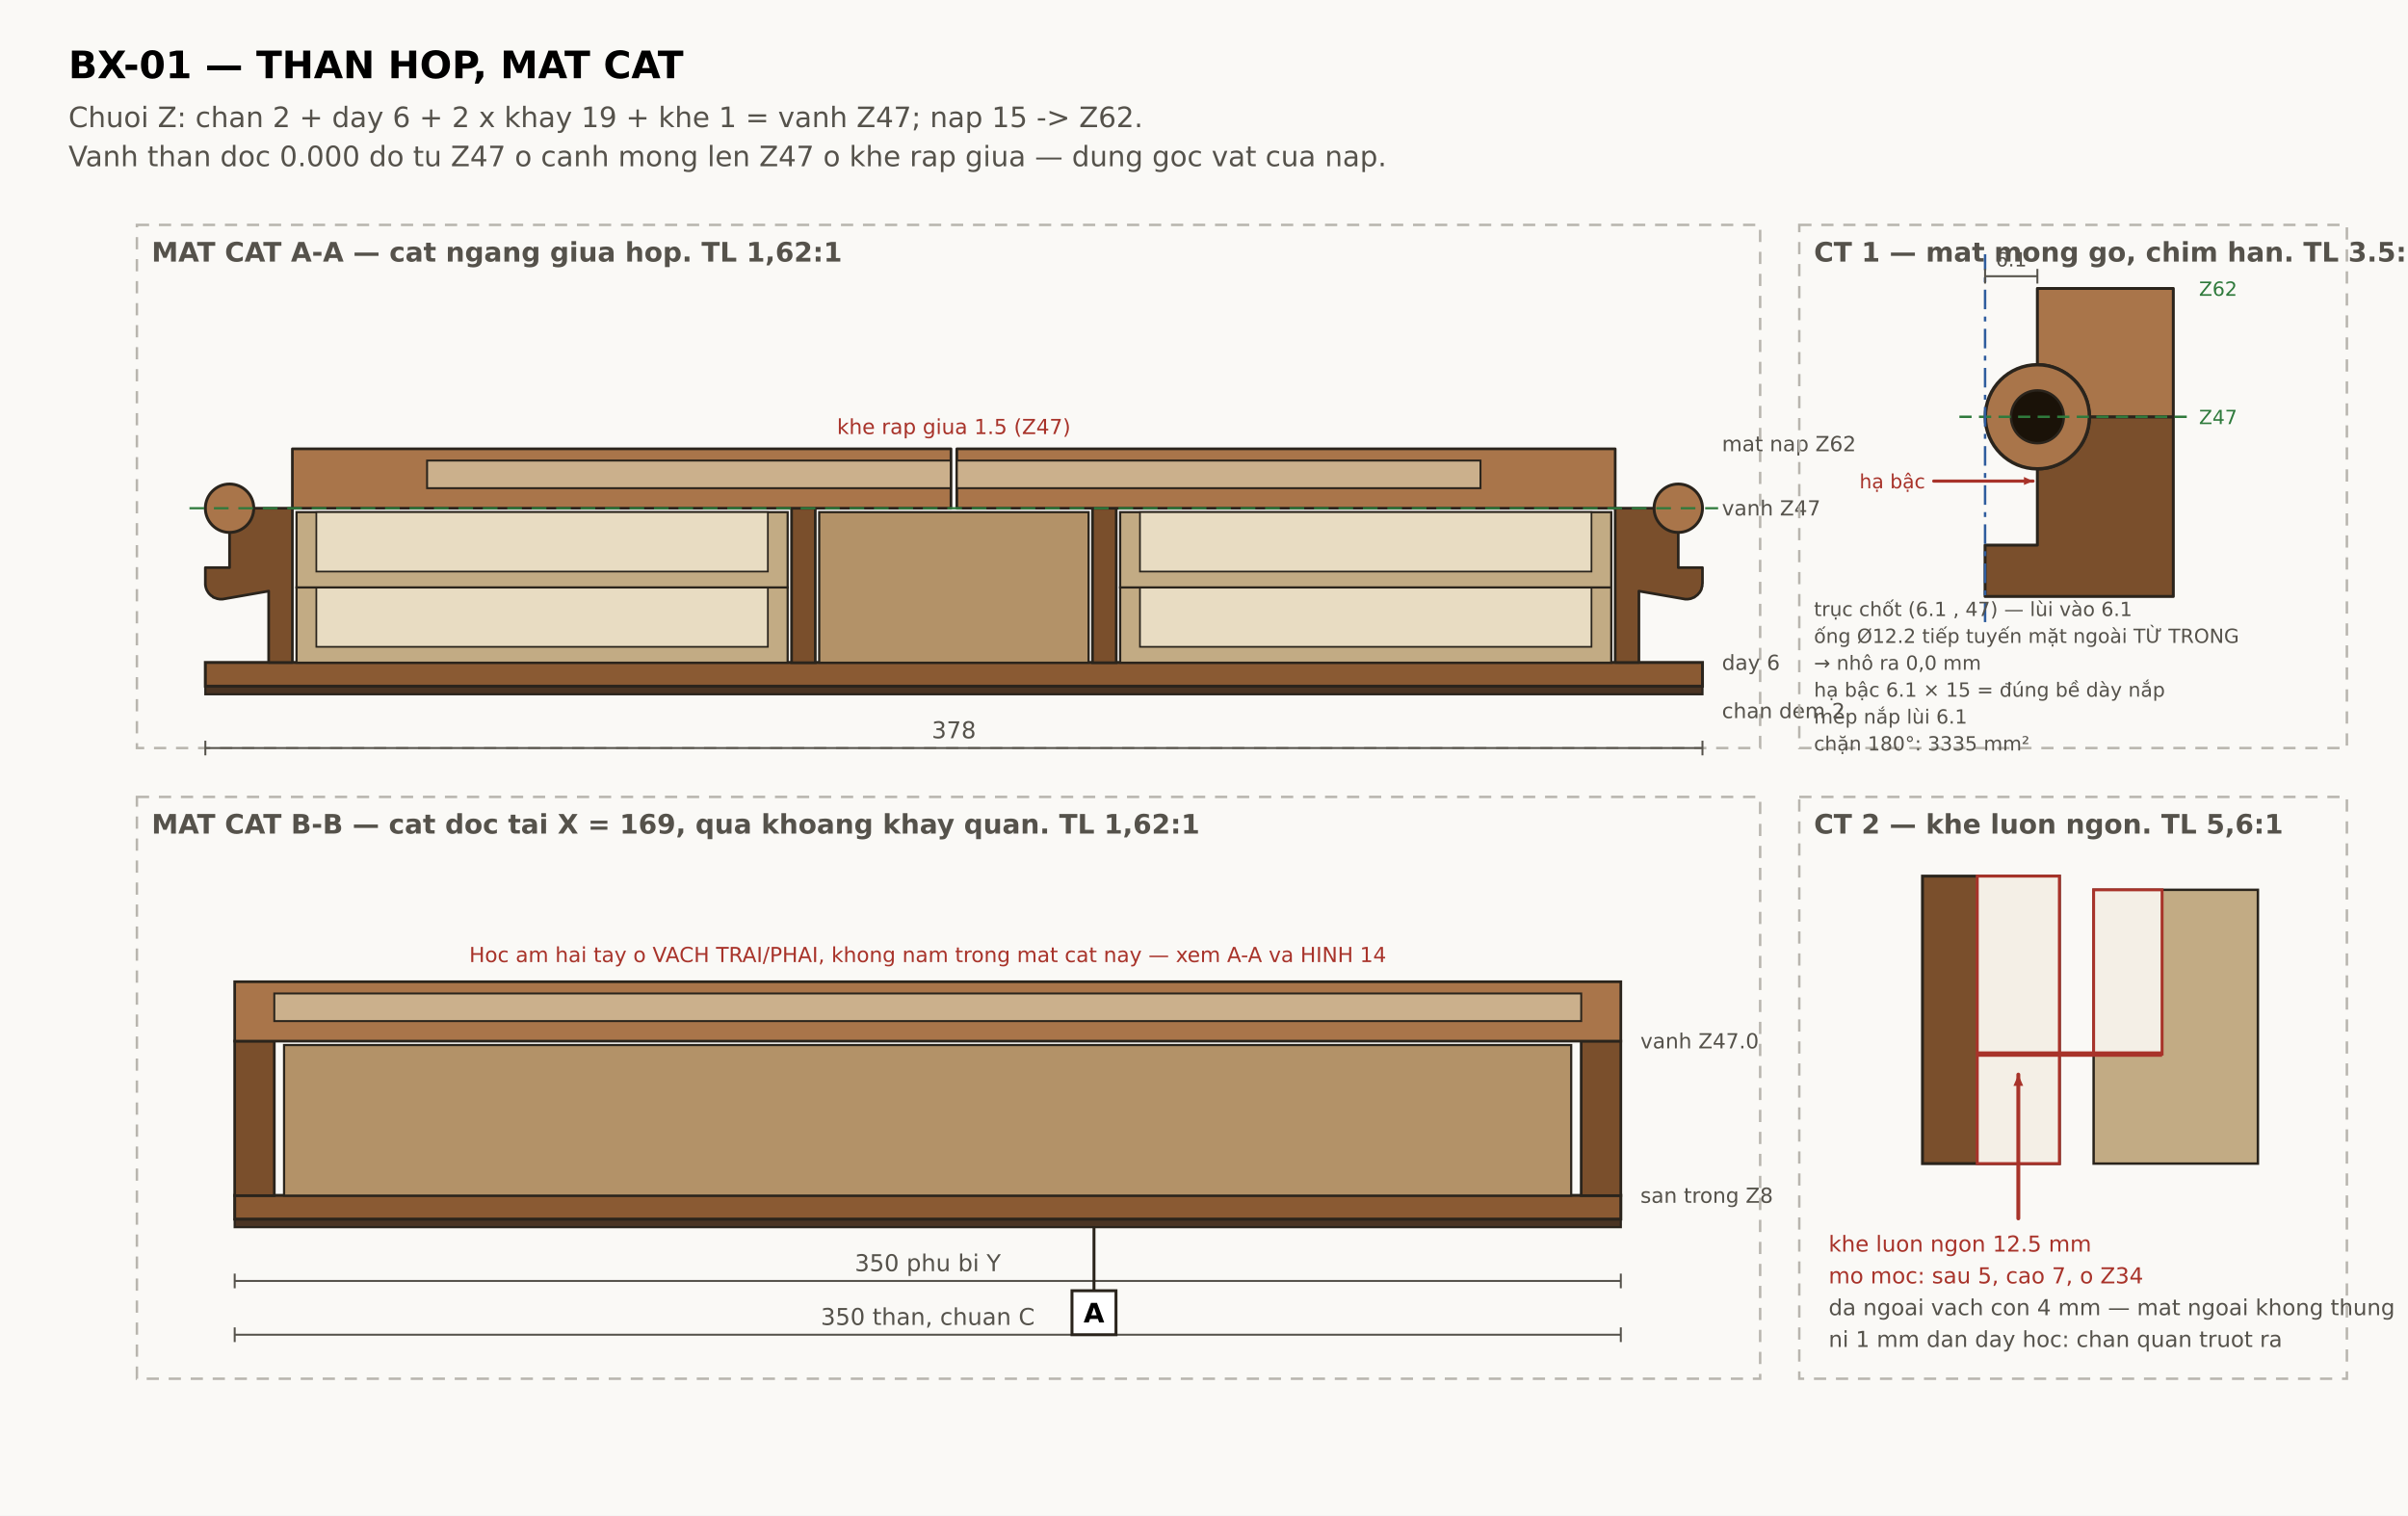
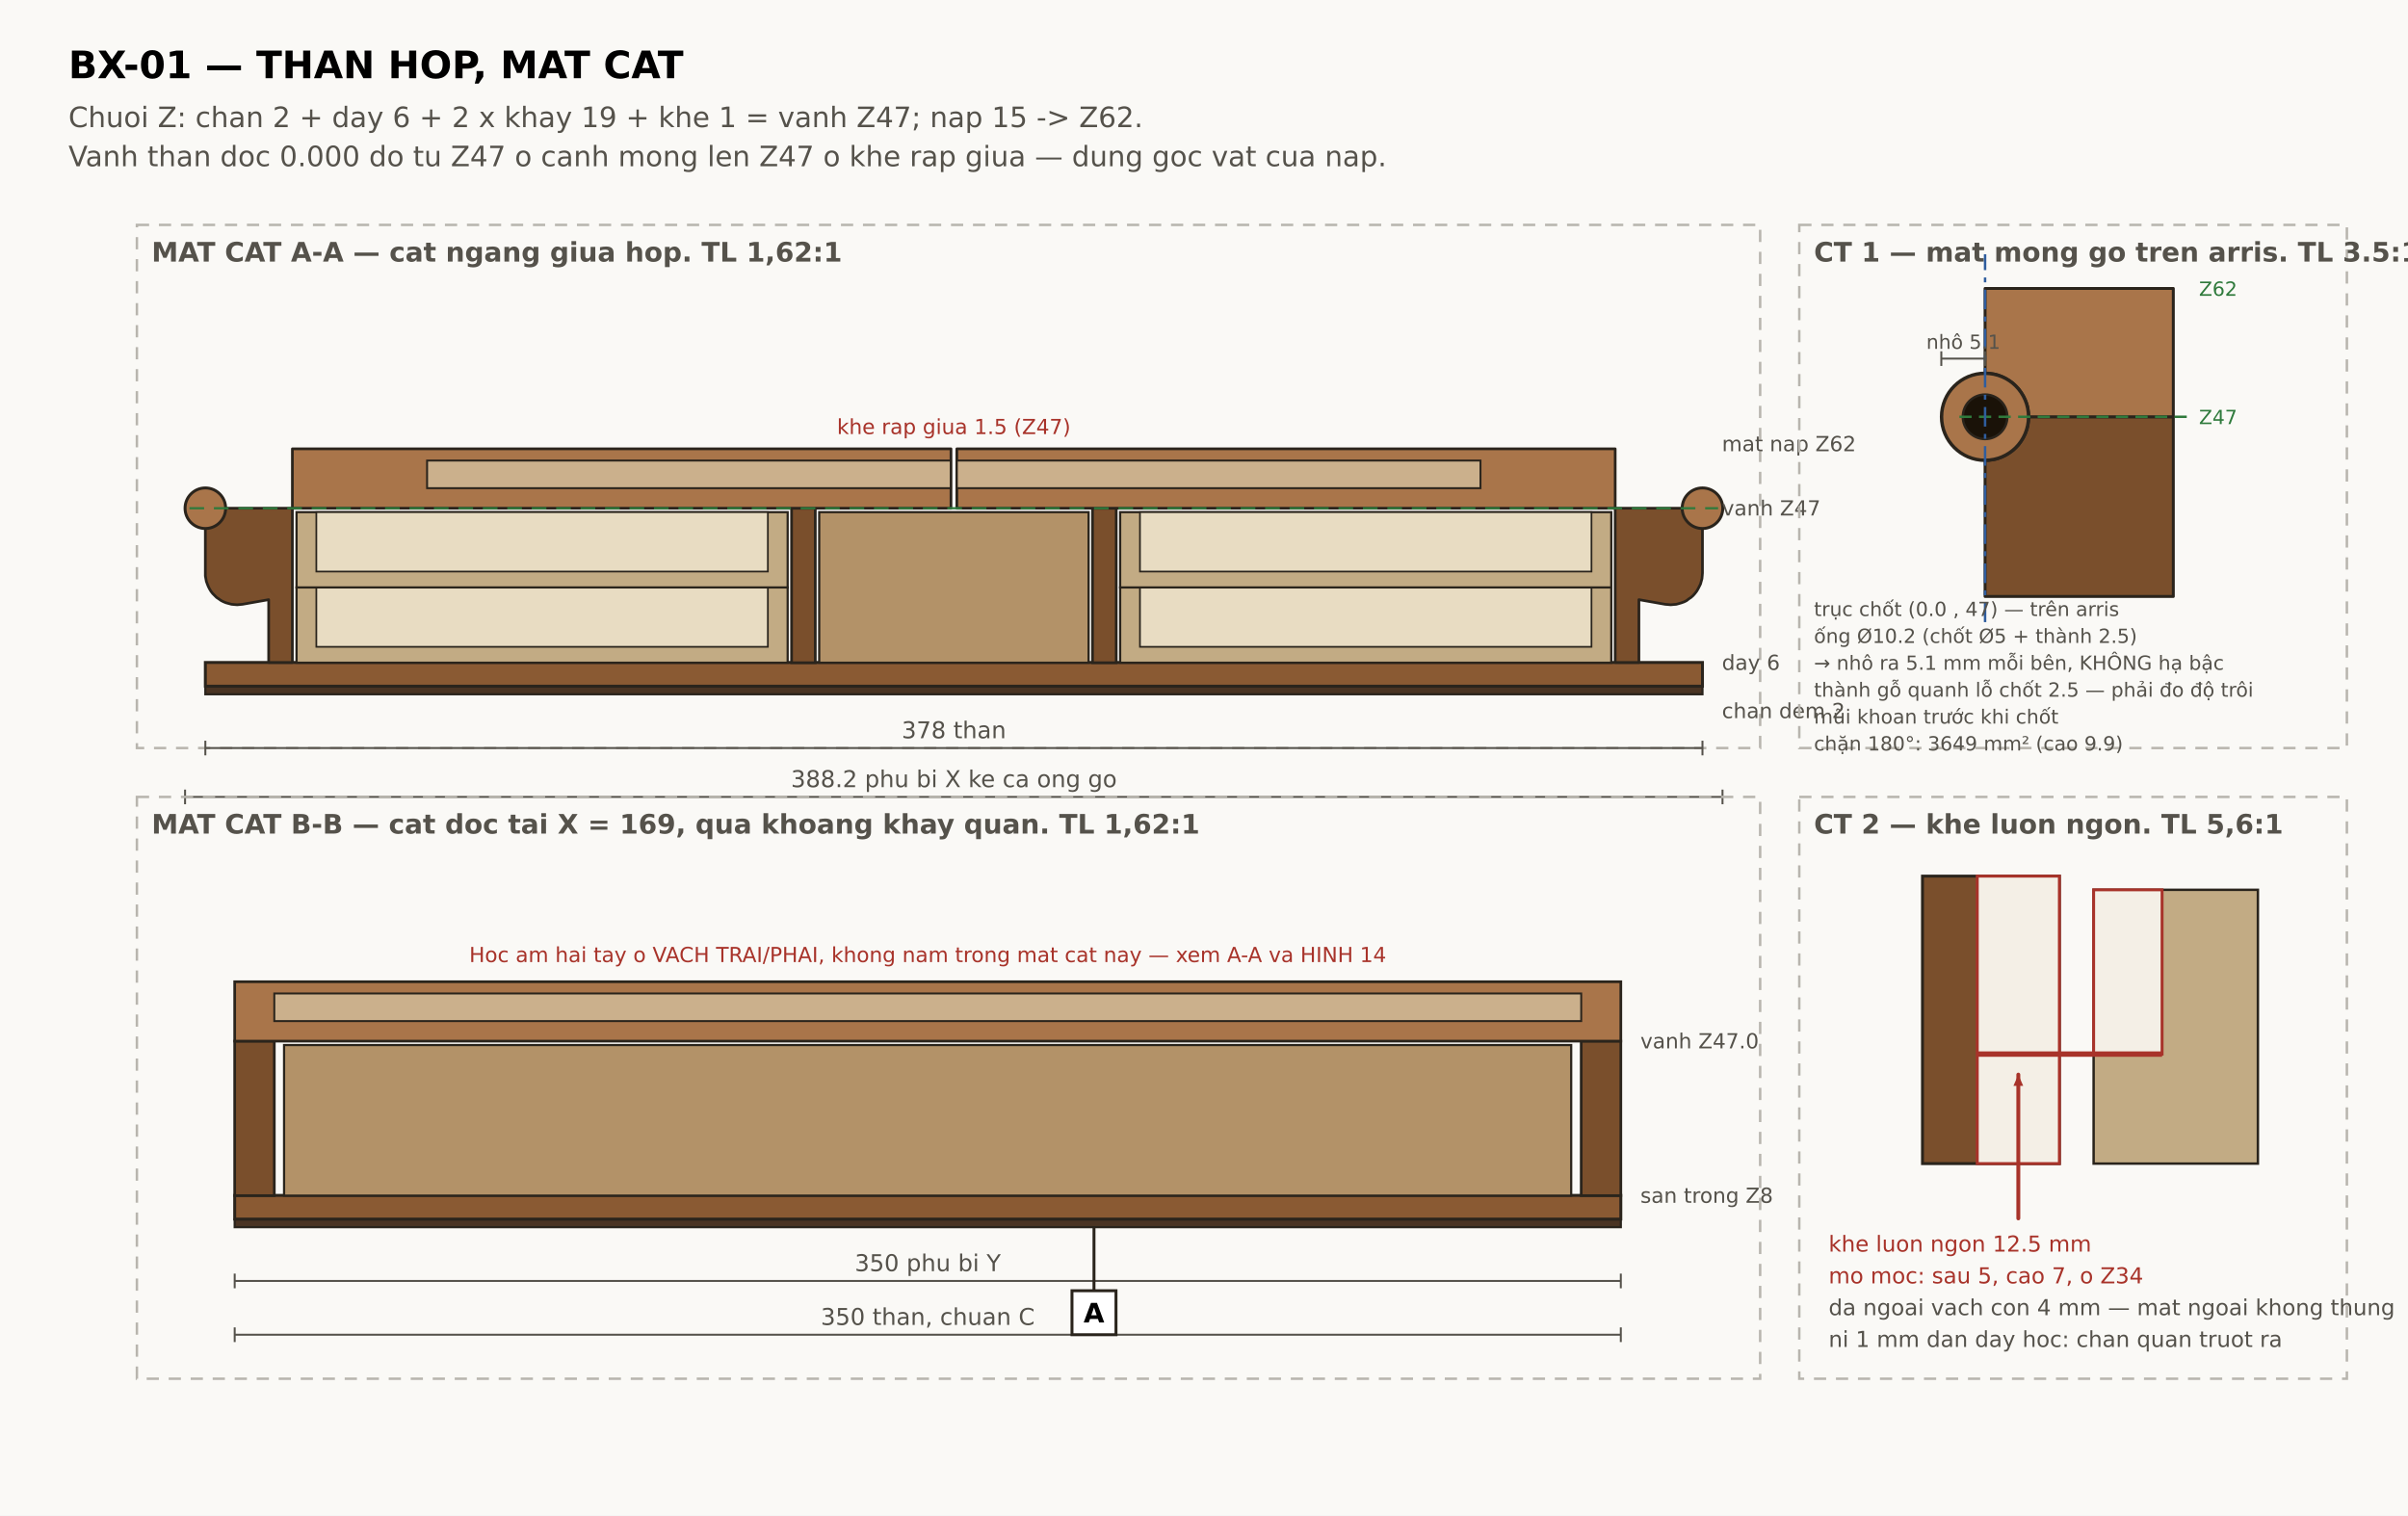
<svg xmlns="http://www.w3.org/2000/svg" width="985" height="620" viewBox="0 0 985 620" font-family="DejaVu Sans" font-size="11.5">
  <rect width="100%" height="100%" fill="#faf9f6" />
  <text x="28" y="32" font-size="15.5" font-weight="bold">BX-01 — THAN HOP, MAT CAT</text>
  <text x="28" y="52" fill="#55524b">Chuoi Z: chan 2 + day 6 + 2 x khay 19 + khe 1 = vanh Z47; nap 15 -&gt; Z62.</text>
  <text x="28" y="68" fill="#55524b">Vanh than doc 0.000 do tu Z47 o canh mong len Z47 o khe rap giua — dung goc vat cua nap.</text>
  <rect x="56" y="92" width="664" height="214" fill="none" stroke="#b8b5ae" stroke-width="1" stroke-dasharray="5,4" />
  <text x="62" y="107" font-size="11" font-weight="bold" fill="#55524b">MAT CAT A-A — cat ngang giua hop.  TL 1,62:1</text>
  <rect x="84.0" y="280.8" width="612.4" height="3.2" fill="#4a3423" stroke="#2a241c" stroke-width="0.9" />
  <rect x="84.0" y="271.0" width="612.4" height="9.7" fill="#8a5a33" stroke="#2a241c" stroke-width="1.2" />
  <rect x="323.8" y="207.9" width="9.7" height="63.2" fill="#7a4f2c" stroke="#2a241c" stroke-width="1.1" />
  <rect x="446.9" y="207.9" width="9.7" height="63.2" fill="#7a4f2c" stroke="#2a241c" stroke-width="1.1" />
-   <polygon points="84.0,238.6 84.0,232.2 93.9,232.2 93.9,207.9 119.6,207.9 119.6,271.0 109.9,271.0 109.9,241.8 91.6,245.0 91.0,245.1 90.5,245.1 89.9,245.1 89.4,245.0 88.8,244.9 88.3,244.7 87.7,244.5 87.2,244.3 86.8,243.9 86.3,243.6 85.9,243.2 85.5,242.8 85.2,242.4 84.9,241.9 84.6,241.4 84.4,240.9 84.2,240.3 84.1,239.8 84.0,239.2 84.0,238.6" fill="#7a4f2c" stroke="#2a241c" stroke-width="1.1" stroke-linejoin="round" />
-   <polygon points="696.4,238.6 696.4,232.2 686.5,232.2 686.5,207.9 660.7,207.9 660.7,271.0 670.4,271.0 670.4,241.8 688.8,245.0 689.3,245.1 689.9,245.1 690.4,245.1 691.0,245.0 691.6,244.9 692.1,244.7 692.6,244.5 693.1,244.3 693.6,243.9 694.0,243.6 694.5,243.2 694.8,242.8 695.2,242.4 695.5,241.9 695.8,241.4 696.0,240.9 696.1,240.3 696.3,239.8 696.3,239.2 696.4,238.6" fill="#7a4f2c" stroke="#2a241c" stroke-width="1.1" stroke-linejoin="round" />
+   <polygon points="84.0,234.4 84.0,207.9 84.0,207.9 84.0,207.9 119.6,207.9 119.6,271.0 109.9,271.0 109.9,245.3 99.2,247.2 98.1,247.3 97.0,247.4 95.8,247.3 94.7,247.2 93.6,246.9 92.5,246.6 91.5,246.2 90.5,245.7 89.5,245.0 88.6,244.4 87.8,243.6 87.0,242.8 86.3,241.9 85.7,240.9 85.2,239.9 84.8,238.9 84.4,237.8 84.2,236.7 84.0,235.6 84.0,234.4" fill="#7a4f2c" stroke="#2a241c" stroke-width="1.1" stroke-linejoin="round" />
+   <polygon points="696.4,234.4 696.4,207.9 696.4,207.9 696.4,207.9 660.7,207.9 660.7,271.0 670.4,271.0 670.4,245.3 681.1,247.2 682.3,247.3 683.4,247.4 684.5,247.3 685.7,247.2 686.8,246.9 687.8,246.6 688.9,246.2 689.9,245.7 690.8,245.0 691.7,244.4 692.6,243.6 693.3,242.8 694.0,241.9 694.6,240.9 695.1,239.9 695.6,238.9 695.9,237.8 696.2,236.7 696.3,235.6 696.4,234.4" fill="#7a4f2c" stroke="#2a241c" stroke-width="1.1" stroke-linejoin="round" />
  <rect x="121.3" y="240.3" width="200.9" height="30.8" fill="#c2ab84" stroke="#2a241c" stroke-width="0.9" />
  <rect x="129.4" y="240.3" width="184.7" height="24.3" fill="#e8dcc2" stroke="#2a241c" stroke-width="0.7" />
  <rect x="121.3" y="209.5" width="200.9" height="30.8" fill="#c2ab84" stroke="#2a241c" stroke-width="0.9" />
  <rect x="129.4" y="209.5" width="184.7" height="24.3" fill="#e8dcc2" stroke="#2a241c" stroke-width="0.7" />
  <rect x="458.2" y="240.3" width="200.9" height="30.8" fill="#c2ab84" stroke="#2a241c" stroke-width="0.9" />
  <rect x="466.3" y="240.3" width="184.7" height="24.3" fill="#e8dcc2" stroke="#2a241c" stroke-width="0.7" />
  <rect x="458.2" y="209.5" width="200.9" height="30.8" fill="#c2ab84" stroke="#2a241c" stroke-width="0.9" />
  <rect x="466.3" y="209.5" width="184.7" height="24.3" fill="#e8dcc2" stroke="#2a241c" stroke-width="0.7" />
  <rect x="335.1" y="209.5" width="110.2" height="61.6" fill="#b39268" stroke="#2a241c" stroke-width="0.9" />
  <polygon points="119.6,207.9 389.0,207.9 389.0,183.6 119.6,183.6" fill="#a9754a" stroke="#2a241c" stroke-width="1.1" stroke-linejoin="round" />
  <rect x="174.7" y="188.4" width="214.2" height="11.3" fill="#cbb08c" stroke="#2a241c" stroke-width="0.8" />
  <polygon points="391.4,207.9 660.7,207.9 660.7,183.6 391.4,183.6" fill="#a9754a" stroke="#2a241c" stroke-width="1.1" stroke-linejoin="round" />
  <rect x="391.4" y="188.4" width="214.2" height="11.3" fill="#cbb08c" stroke="#2a241c" stroke-width="0.8" />
-   <circle cx="93.9" cy="207.9" r="9.9" fill="#a9754a" stroke="#2a241c" stroke-width="1.2" />
-   <circle cx="686.5" cy="207.9" r="9.9" fill="#a9754a" stroke="#2a241c" stroke-width="1.2" />
+   <circle cx="84.0" cy="207.9" r="8.3" fill="#a9754a" stroke="#2a241c" stroke-width="1.2" />
+   <circle cx="696.4" cy="207.9" r="8.3" fill="#a9754a" stroke="#2a241c" stroke-width="1.2" />
  <path d="M 77.5,207.9 L 702.8,207.9" fill="none" stroke="#2f7a3c" stroke-width="0.9" stroke-dasharray="6,4" />
  <line x1="84.0" y1="306.0" x2="696.4" y2="306.0" stroke="#55524b" stroke-width="0.8" />
  <line x1="84.0" y1="303.0" x2="84.0" y2="309.0" stroke="#55524b" stroke-width="0.8" />
  <line x1="696.4" y1="303.0" x2="696.4" y2="309.0" stroke="#55524b" stroke-width="0.8" />
-   <text x="390.2" y="302.0" text-anchor="middle" font-size="9.5" fill="#55524b">378</text>
+   <text x="390.2" y="302.0" text-anchor="middle" font-size="9.5" fill="#55524b">378  than</text>
+   <line x1="75.7" y1="326.0" x2="704.6" y2="326.0" stroke="#55524b" stroke-width="0.8" />
+   <line x1="75.7" y1="323.0" x2="75.7" y2="329.0" stroke="#55524b" stroke-width="0.8" />
+   <line x1="704.6" y1="323.0" x2="704.6" y2="329.0" stroke="#55524b" stroke-width="0.8" />
+   <text x="390.2" y="322.0" text-anchor="middle" font-size="9.5" fill="#55524b">388.2  phu bi X ke ca ong go</text>
  <text x="704.36" y="293.76" font-size="8.5" fill="#55524b">chan dem 2</text>
  <text x="704.36" y="274.04" font-size="8.5" fill="#55524b">day 6</text>
  <text x="704.36" y="210.86" font-size="8.5" fill="#55524b">vanh Z47</text>
  <text x="704.36" y="184.56" font-size="8.5" fill="#55524b">mat nap Z62</text>
  <text x="390.18" y="177.56" font-size="8.5" fill="#a8332a" text-anchor="middle">khe rap giua 1.5  (Z47)</text>
  <rect x="56" y="326" width="664" height="238" fill="none" stroke="#b8b5ae" stroke-width="1" stroke-dasharray="5,4" />
  <text x="62" y="341" font-size="11" font-weight="bold" fill="#55524b">MAT CAT B-B — cat doc tai X = 169, qua khoang khay quan.  TL 1,62:1</text>
  <rect x="96.0" y="498.8" width="567.0" height="3.2" fill="#4a3423" stroke="#2a241c" stroke-width="0.9" />
  <rect x="96.0" y="489.0" width="567.0" height="9.7" fill="#8a5a33" stroke="#2a241c" stroke-width="1.2" />
  <rect x="96.0" y="425.9" width="16.2" height="63.2" fill="#7a4f2c" stroke="#2a241c" stroke-width="1.1" />
  <rect x="646.8" y="425.9" width="16.2" height="63.2" fill="#7a4f2c" stroke="#2a241c" stroke-width="1.1" />
  <rect x="116.2" y="427.5" width="526.5" height="61.6" fill="#b39268" stroke="#2a241c" stroke-width="0.9" />
  <rect x="96.0" y="401.6" width="567.0" height="24.3" fill="#a9754a" stroke="#2a241c" stroke-width="1.1" />
  <rect x="112.2" y="406.4" width="534.6" height="11.3" fill="#cbb08c" stroke="#2a241c" stroke-width="0.8" />
  <line x1="96.0" y1="524.0" x2="663.0" y2="524.0" stroke="#55524b" stroke-width="0.8" />
  <line x1="96.0" y1="521.0" x2="96.0" y2="527.0" stroke="#55524b" stroke-width="0.8" />
  <line x1="663.0" y1="521.0" x2="663.0" y2="527.0" stroke="#55524b" stroke-width="0.8" />
  <text x="379.5" y="520.0" text-anchor="middle" font-size="9.5" fill="#55524b">350  phu bi Y</text>
  <line x1="96.0" y1="546.0" x2="663.0" y2="546.0" stroke="#55524b" stroke-width="0.8" />
  <line x1="96.0" y1="543.0" x2="96.0" y2="549.0" stroke="#55524b" stroke-width="0.8" />
  <line x1="663.0" y1="543.0" x2="663.0" y2="549.0" stroke="#55524b" stroke-width="0.8" />
  <text x="379.5" y="542.0" text-anchor="middle" font-size="9.5" fill="#55524b">350  than, chuan C</text>
  <text x="671.0" y="492.04" font-size="8.5" fill="#55524b">san trong Z8</text>
  <text x="671.0" y="428.86" font-size="8.5" fill="#55524b">vanh Z47.0</text>
  <text x="379.5" y="393.56" font-size="8.5" fill="#a8332a" text-anchor="middle">Hoc am hai tay o VACH TRAI/PHAI, khong nam trong mat cat nay — xem A-A va HINH 14</text>
  <line x1="447.5" y1="502.0" x2="447.5" y2="528.0" stroke="#2a241c" stroke-width="1.2" />
  <rect x="438.5" y="528.0" width="18" height="18" fill="#fff" stroke="#2a241c" stroke-width="1.2" />
  <text x="447.5" y="541.0" text-anchor="middle" font-size="11" font-weight="bold">A</text>
  <rect x="736" y="92" width="224" height="214" fill="none" stroke="#b8b5ae" stroke-width="1" stroke-dasharray="5,4" />
-   <text x="742" y="107" font-size="11" font-weight="bold" fill="#55524b">CT 1 — mat mong go, chim han.  TL 3.5:1</text>
-   <polygon points="812.0,244.0 812.0,223.0 833.4,223.0 833.4,191.8 833.4,191.8 835.0,191.8 836.7,191.6 838.3,191.3 839.9,190.8 841.5,190.2 843.0,189.5 844.5,188.7 845.9,187.8 847.2,186.7 848.4,185.6 849.6,184.4 850.6,183.0 851.6,181.7 852.4,180.2 853.1,178.7 853.7,177.1 854.1,175.5 854.4,173.8 854.6,172.2 854.7,170.5 889.0,170.5 889.0,244.0" fill="#7a4f2c" stroke="#2a241c" stroke-width="1.2" stroke-linejoin="round" />
-   <polygon points="833.4,149.2 833.4,149.2 835.0,149.2 836.7,149.4 838.3,149.7 839.9,150.2 841.5,150.8 843.0,151.5 844.5,152.3 845.9,153.2 847.2,154.3 848.4,155.4 849.6,156.6 850.6,158.0 851.6,159.3 852.4,160.8 853.1,162.3 853.7,163.9 854.1,165.5 854.4,167.2 854.6,168.8 854.7,170.5 889.0,170.5 889.0,118.0 833.4,118.0" fill="#a9754a" stroke="#2a241c" stroke-width="1.2" stroke-linejoin="round" />
-   <circle cx="833.4" cy="170.5" r="21.3" fill="#a9754a" stroke="#2a241c" stroke-width="1.4" />
-   <circle cx="833.4" cy="170.5" r="10.8" fill="#1a1208" stroke="#2a241c" stroke-width="1.0" />
+   <text x="742" y="107" font-size="11" font-weight="bold" fill="#55524b">CT 1 — mat mong go tren arris.  TL 3.5:1</text>
+   <polygon points="812.0,244.0 812.0,170.5 812.0,170.5 812.0,188.3 812.0,188.3 813.4,188.3 814.8,188.1 816.2,187.9 817.5,187.5 818.8,187.0 820.1,186.4 821.3,185.7 822.5,184.9 823.6,184.1 824.6,183.1 825.6,182.1 826.4,181.0 827.2,179.8 827.9,178.6 828.5,177.3 829.0,176.0 829.4,174.7 829.6,173.3 829.8,171.9 829.9,170.5 889.0,170.5 889.0,244.0" fill="#7a4f2c" stroke="#2a241c" stroke-width="1.2" stroke-linejoin="round" />
+   <polygon points="812.0,152.7 812.0,152.7 813.4,152.7 814.8,152.9 816.2,153.1 817.5,153.5 818.8,154.0 820.1,154.6 821.3,155.3 822.5,156.1 823.6,156.9 824.6,157.9 825.6,158.9 826.4,160.0 827.2,161.2 827.9,162.4 828.5,163.7 829.0,165.0 829.4,166.3 829.6,167.7 829.8,169.1 829.9,170.5 889.0,170.5 889.0,118.0 812.0,118.0" fill="#a9754a" stroke="#2a241c" stroke-width="1.2" stroke-linejoin="round" />
+   <circle cx="812.0" cy="170.5" r="17.8" fill="#a9754a" stroke="#2a241c" stroke-width="1.4" />
+   <circle cx="812.0" cy="170.5" r="9.1" fill="#1a1208" stroke="#2a241c" stroke-width="1.0" />
  <path d="M 801.5,170.5 L 896.0,170.5" fill="none" stroke="#2f7a3c" stroke-width="1.0" stroke-dasharray="5,3" />
  <path d="M 812.0,254.5 L 812.0,104.0" fill="none" stroke="#2f5d9e" stroke-width="1.0" stroke-dasharray="8,3,2,3" />
  <text x="899.5" y="173.5" font-size="8" fill="#2f7a3c">Z47</text>
  <text x="899.5" y="121.0" font-size="8" fill="#2f7a3c">Z62</text>
-   <line x1="812.0" y1="113.0" x2="833.4" y2="113.0" stroke="#55524b" stroke-width="0.8" />
-   <line x1="812.0" y1="110.0" x2="812.0" y2="116.0" stroke="#55524b" stroke-width="0.8" />
-   <line x1="833.4" y1="110.0" x2="833.4" y2="116.0" stroke="#55524b" stroke-width="0.8" />
-   <text x="822.7" y="109.0" text-anchor="middle" font-size="8" fill="#55524b">6.1</text>
-   <line x1="791.0" y1="196.8" x2="831.6" y2="196.8" stroke="#a8332a" stroke-width="1.3" stroke-linecap="round" />
-   <polygon points="831.6,196.8 827.9,198.4 827.9,195.1" fill="#a8332a" />
-   <text x="787.5" y="199.75" text-anchor="end" font-size="8" fill="#a8332a">hạ bậc</text>
-   <text x="742" y="252" font-size="8" fill="#55524b">trục chốt (6.1 , 47) — lùi vào 6.1</text>
-   <text x="742" y="263" font-size="8" fill="#55524b">ống Ø12.2 tiếp tuyến mặt ngoài TỪ TRONG</text>
-   <text x="742" y="274" font-size="8" fill="#55524b">→ nhô ra 0,0 mm</text>
-   <text x="742" y="285" font-size="8" fill="#55524b">hạ bậc 6.1 × 15 = đúng bề dày nắp</text>
-   <text x="742" y="296" font-size="8" fill="#55524b">mép nắp lùi 6.1</text>
-   <text x="742" y="307" font-size="8" fill="#55524b">chặn 180°: 3335 mm²</text>
+   <line x1="794.1" y1="146.7" x2="812.0" y2="146.7" stroke="#55524b" stroke-width="0.8" />
+   <line x1="794.1" y1="143.7" x2="794.1" y2="149.7" stroke="#55524b" stroke-width="0.8" />
+   <line x1="812.0" y1="143.7" x2="812.0" y2="149.7" stroke="#55524b" stroke-width="0.8" />
+   <text x="803.1" y="142.7" text-anchor="middle" font-size="8" fill="#55524b">nhô 5.1</text>
+   <text x="742" y="252" font-size="8" fill="#55524b">trục chốt (0.0 , 47) — trên arris</text>
+   <text x="742" y="263" font-size="8" fill="#55524b">ống Ø10.2 (chốt Ø5 + thành 2.5)</text>
+   <text x="742" y="274" font-size="8" fill="#55524b">→ nhô ra 5.1 mm mỗi bên, KHÔNG hạ bậc</text>
+   <text x="742" y="285" font-size="8" fill="#55524b">thành gỗ quanh lỗ chốt 2.5 — phải đo độ trôi</text>
+   <text x="742" y="296" font-size="8" fill="#55524b">mũi khoan trước khi chốt</text>
+   <text x="742" y="307" font-size="8" fill="#55524b">chặn 180°: 3649 mm² (cao 9.9)</text>
  <rect x="736" y="326" width="224" height="238" fill="none" stroke="#b8b5ae" stroke-width="1" stroke-dasharray="5,4" />
  <text x="742" y="341" font-size="11" font-weight="bold" fill="#55524b">CT 2 — khe luon ngon.  TL 5,6:1</text>
  <rect x="786.4" y="358.4" width="56.0" height="117.6" fill="#7a4f2c" stroke="#2a241c" stroke-width="1.2" />
  <rect x="808.8" y="358.4" width="33.6" height="117.6" fill="#f4efe6" stroke="#a8332a" stroke-width="1.2" />
  <rect x="856.4" y="364.0" width="67.2" height="112.0" fill="#c2ab84" stroke="#2a241c" stroke-width="1.0" />
  <rect x="856.4" y="364.0" width="28.0" height="67.2" fill="#f4efe6" stroke="#a8332a" stroke-width="1.2" />
  <path d="M 808.8,431.2 L 884.4,431.2" fill="none" stroke="#a8332a" stroke-width="2.2" />
  <line x1="825.6" y1="498.4" x2="825.6" y2="439.6" stroke="#a8332a" stroke-width="1.6" stroke-linecap="round" />
  <polygon points="825.6,439.6 827.6,444.2 823.6,444.2" fill="#a8332a" />
  <text x="748" y="512" font-size="9" fill="#a8332a">khe luon ngon 12.5 mm</text>
  <text x="748" y="525" font-size="9" fill="#a8332a">mo moc: sau 5, cao 7, o Z34</text>
  <text x="748" y="538" font-size="9" fill="#55524b">da ngoai vach con 4 mm — mat ngoai khong thung</text>
  <text x="748" y="551" font-size="9" fill="#55524b">ni 1 mm dan day hoc: chan quan truot ra</text>
</svg>
